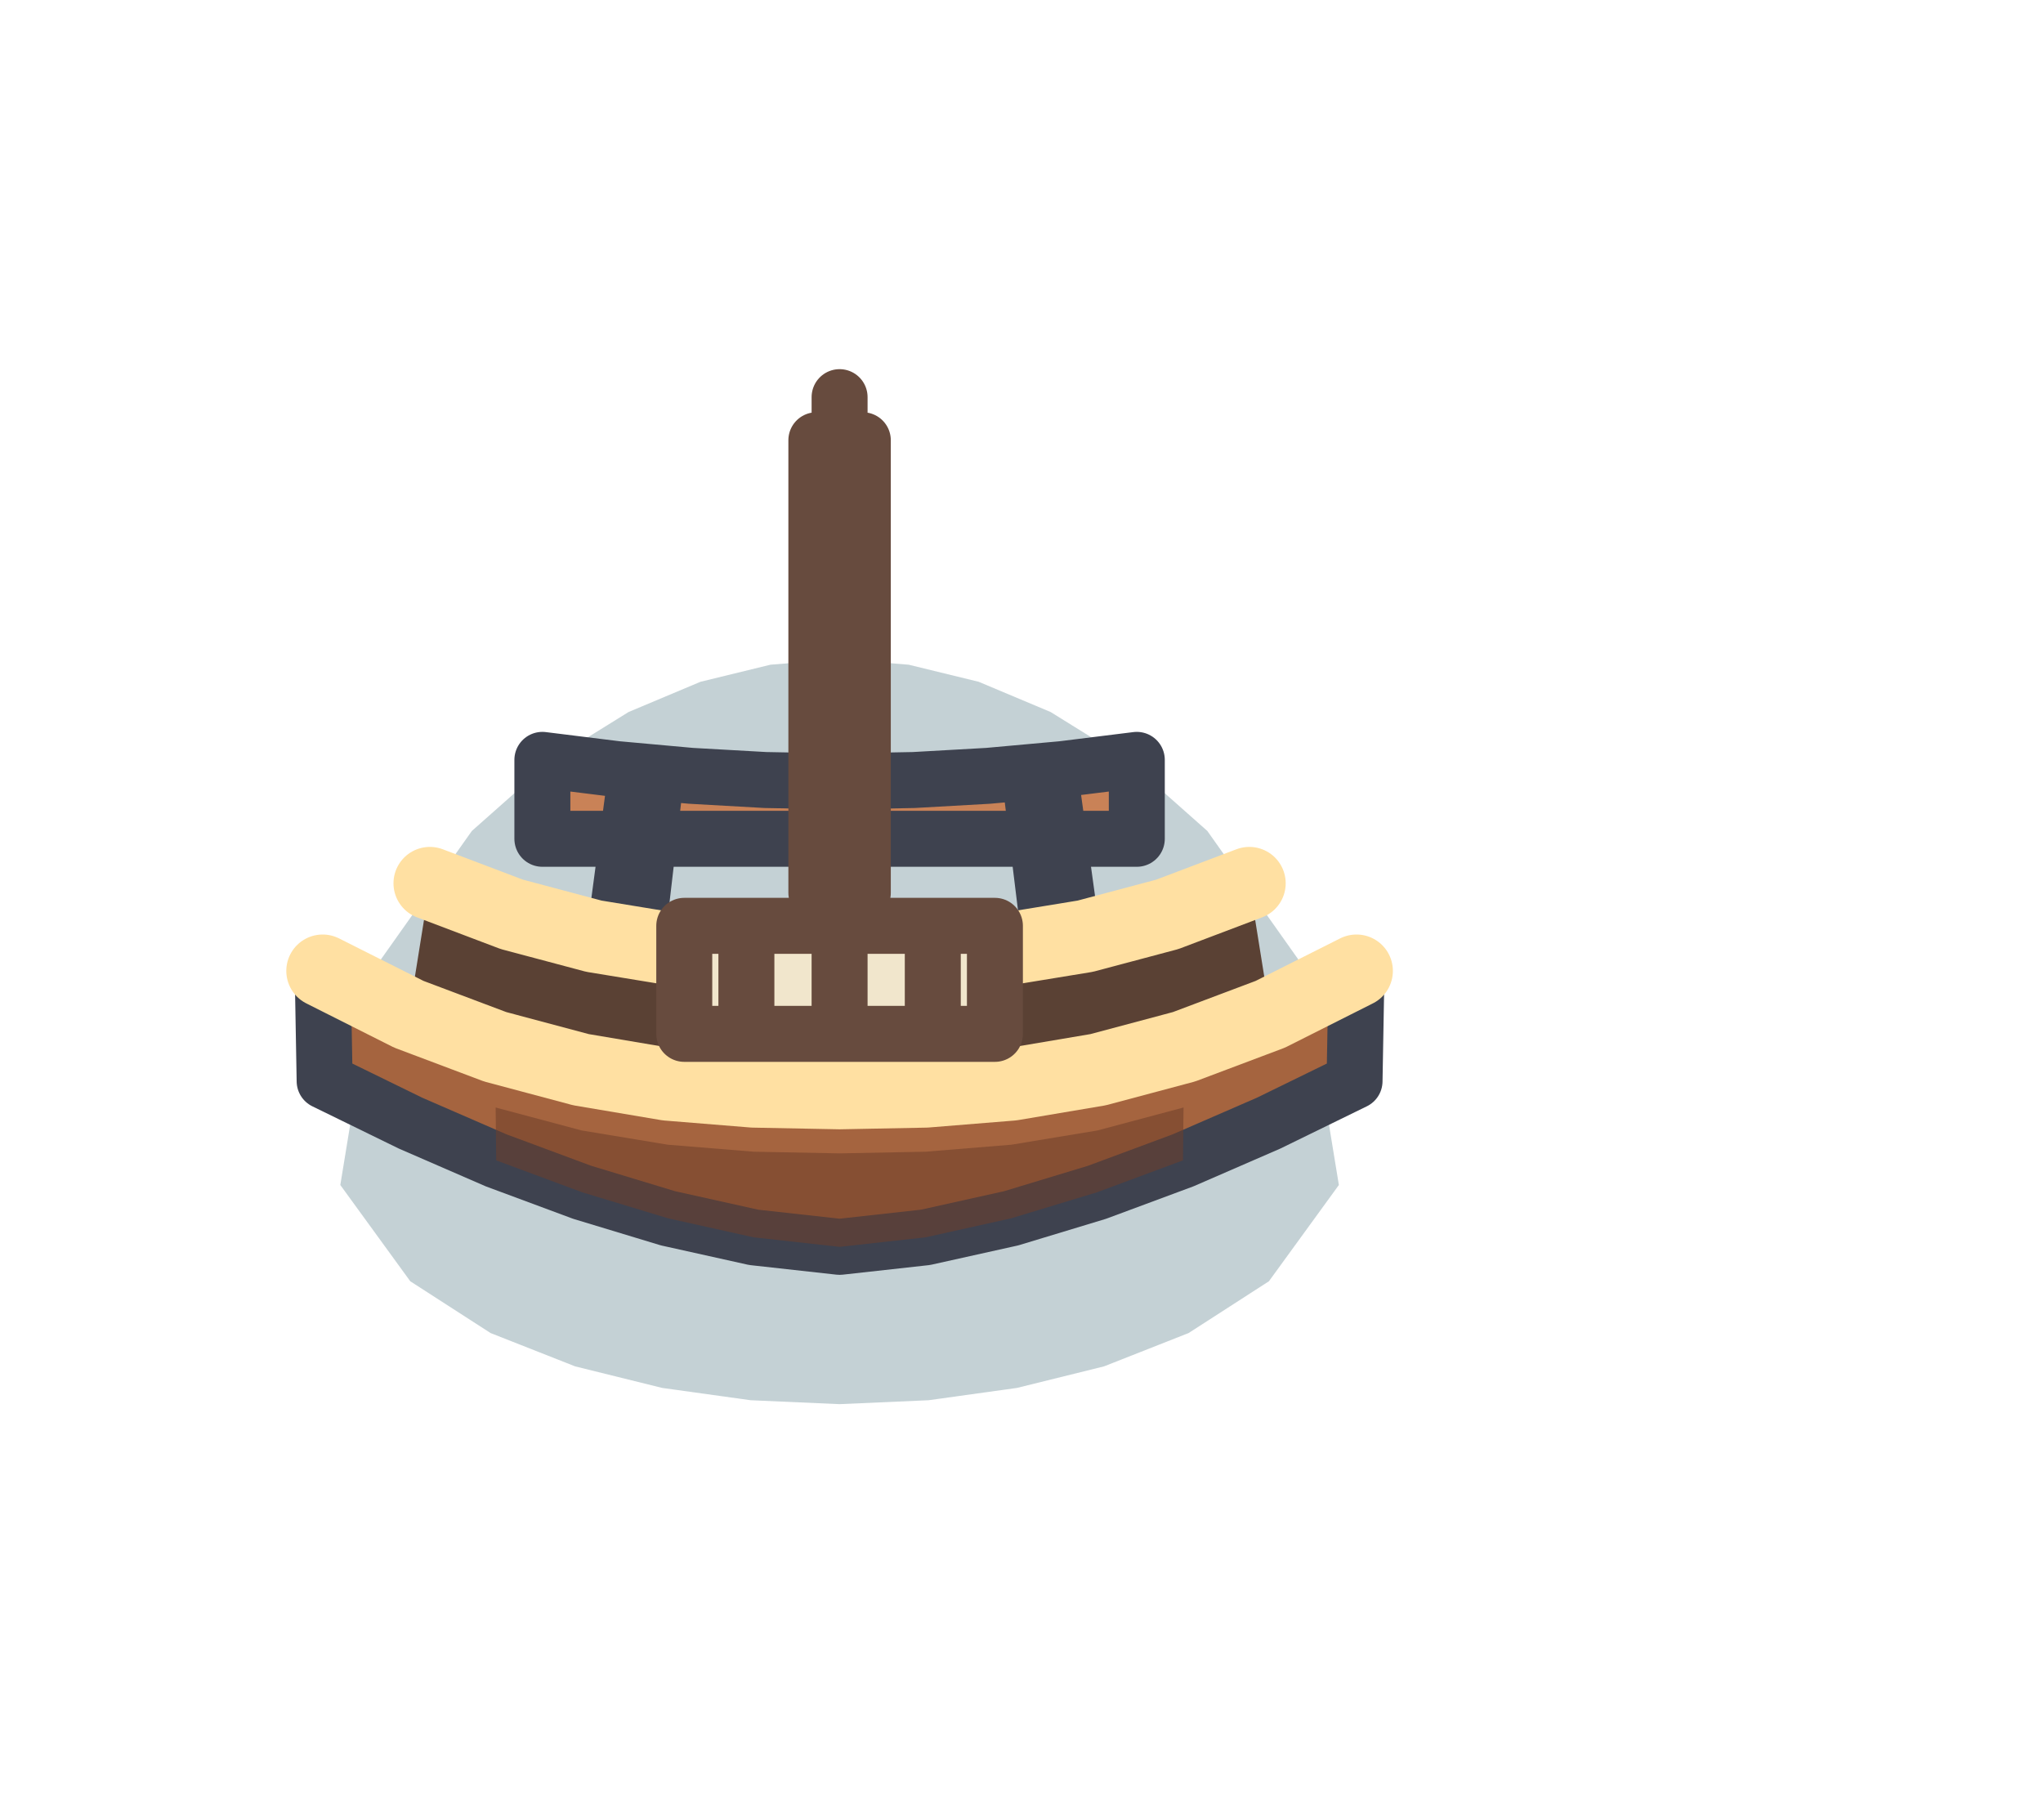
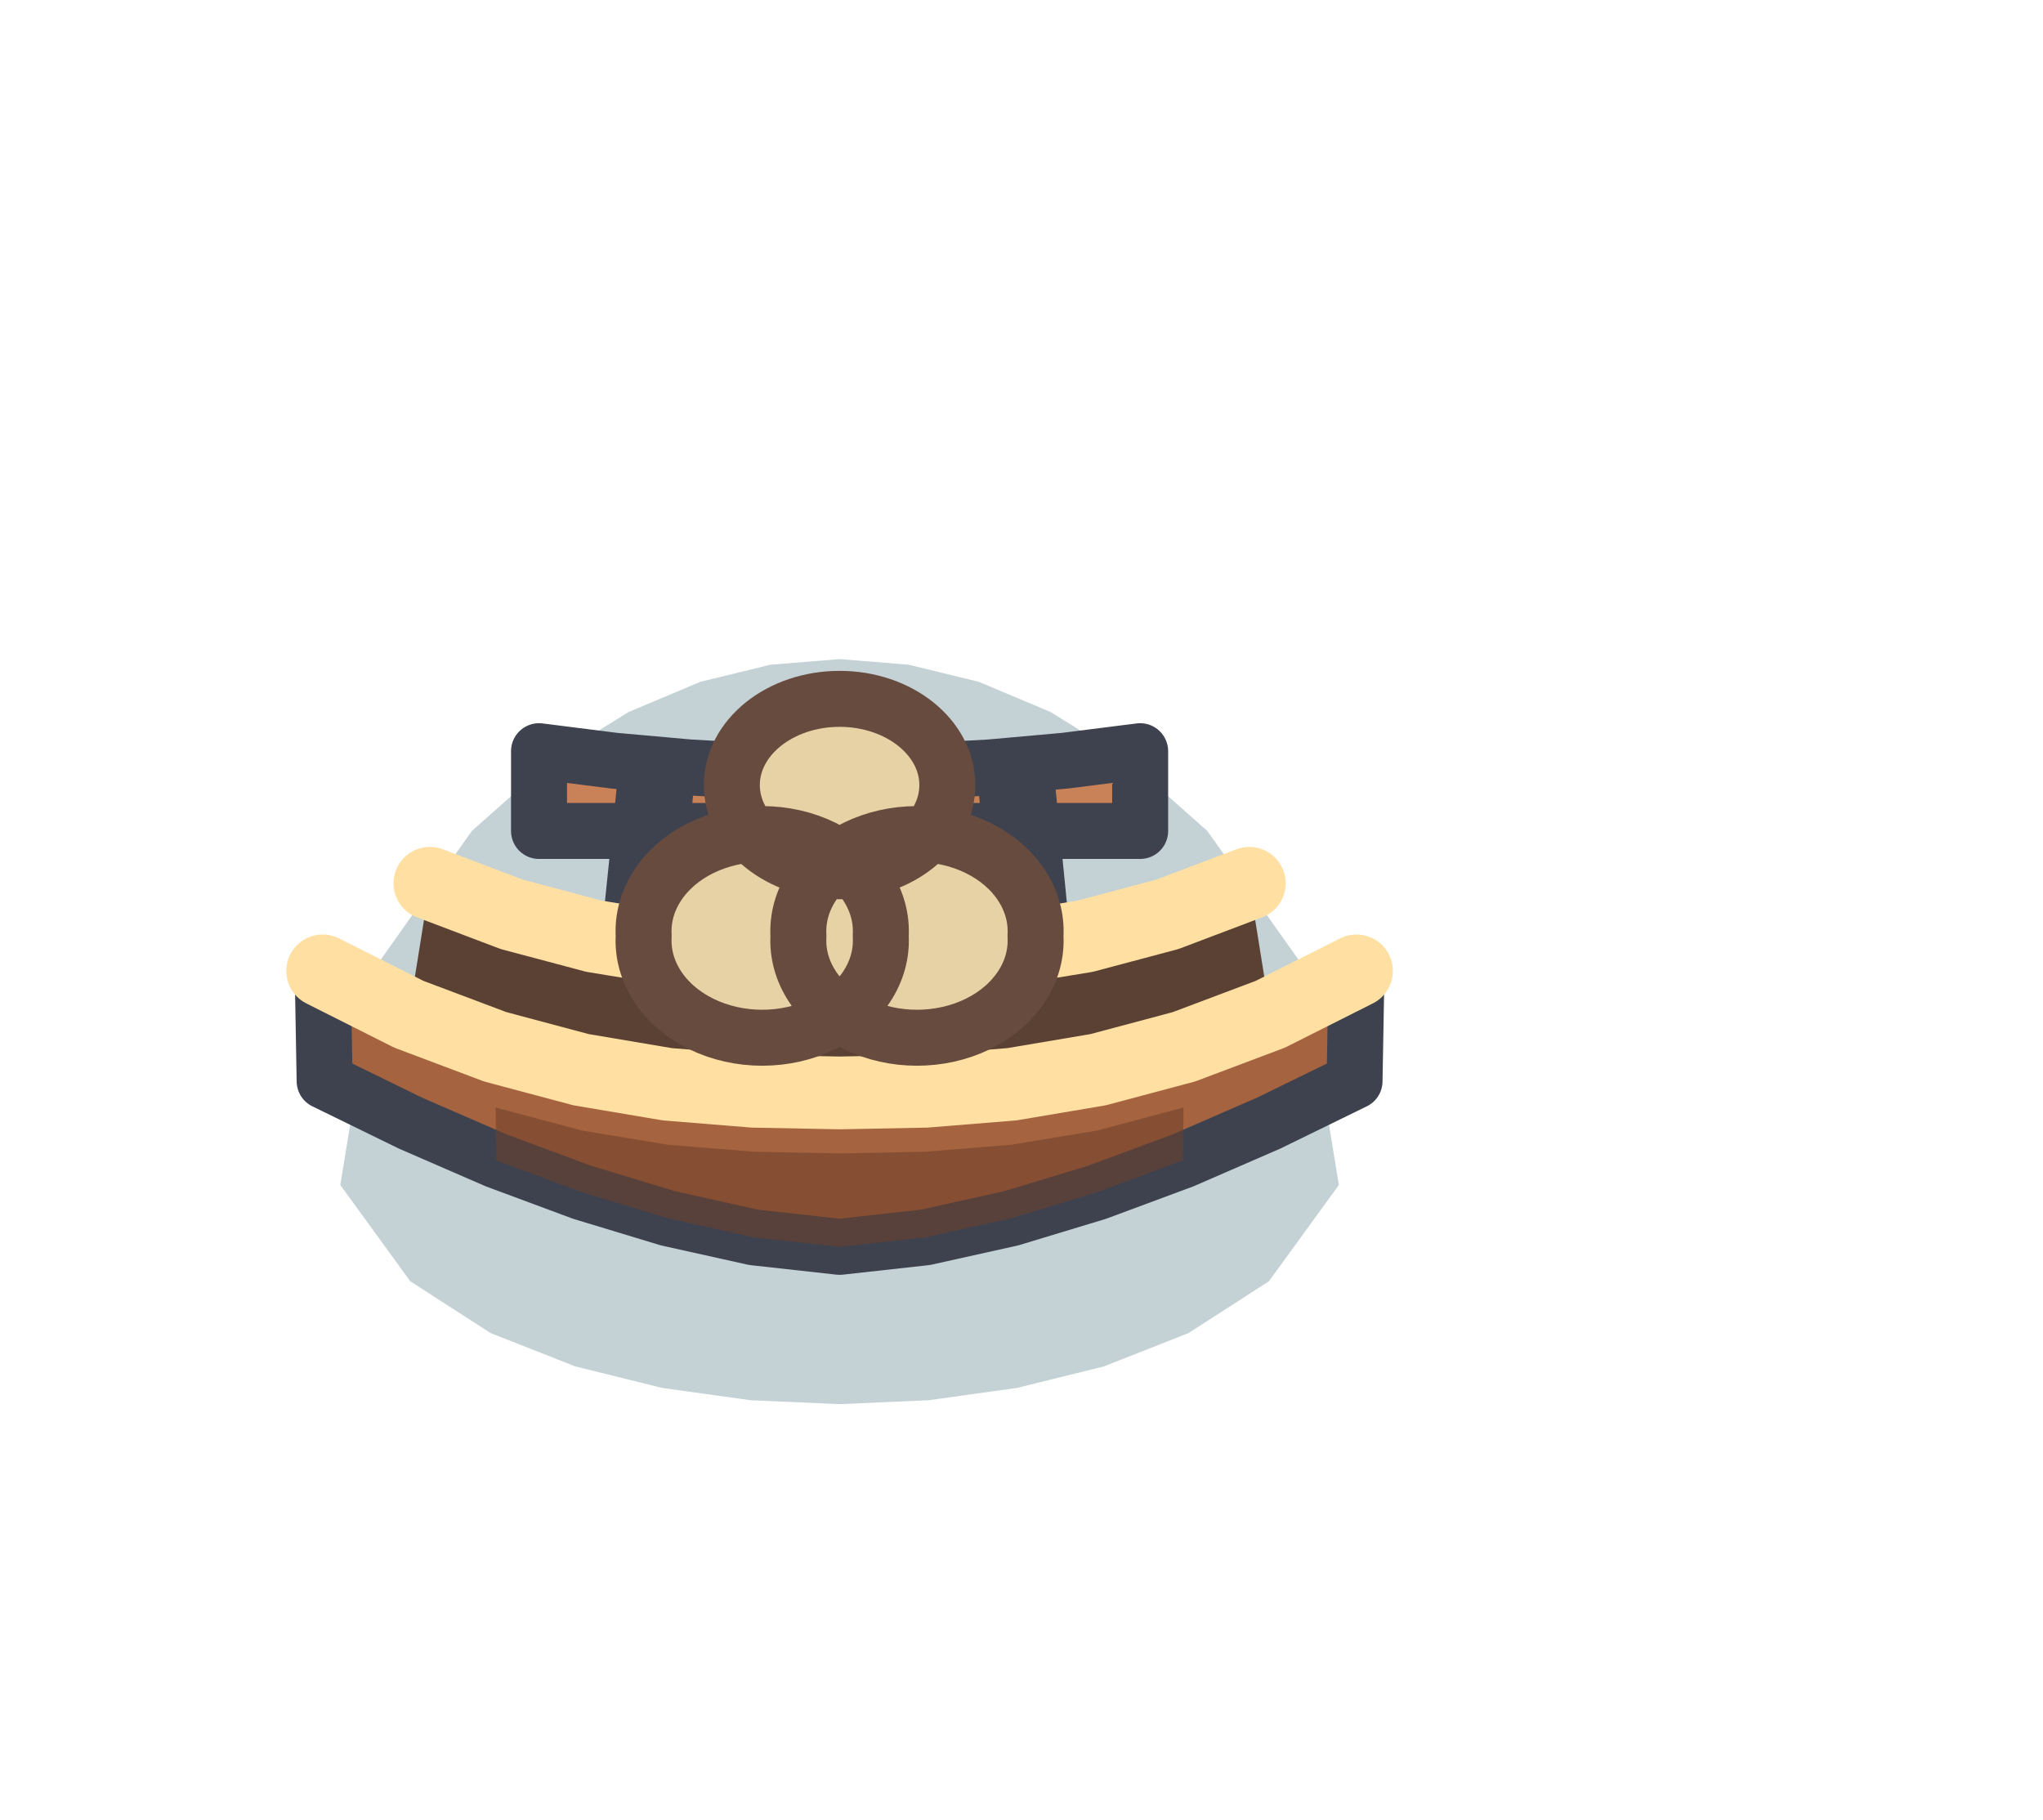
<svg xmlns="http://www.w3.org/2000/svg" width="73" height="65" viewBox="0 0 73 65">
  <g transform="translate(-165 -357)" stroke-linejoin="round" stroke-linecap="round">
    <path d="M177.16 399.34L179.66 402.78L182.53 404.63L185.55 405.82L188.66 406.59L191.82 407.03L195.00 407.17L198.18 407.03L201.34 406.59L204.45 405.82L207.47 404.63L210.34 402.78L212.84 399.34L211.56 391.52L208.14 386.69L205.23 384.11L202.54 382.44L199.97 381.36L197.47 380.75L195.00 380.55L192.53 380.75L190.03 381.36L187.46 382.44L184.77 384.11L181.86 386.69L178.44 391.52Z" fill="#1D4F5C" fill-opacity=".26" />
-     <path d="M186.89 390.96L187.65 385.26L188.38 385.26L187.70 391.10Z M202.57 391.06L201.86 385.26L202.60 385.26L203.38 390.91Z M184.38 384.15L187.04 384.48L189.69 384.72L192.35 384.87L195.00 384.92L197.65 384.87L200.31 384.72L202.96 384.48L205.62 384.15L205.62 386.97L202.96 386.97L200.31 386.97L197.65 386.97L195.00 386.97L192.35 386.97L189.69 386.97L187.04 386.97L184.38 386.97Z" fill="#C98257" stroke="#3E424F" stroke-width="2" />
+     <path d="M187.43 391.06L188.06 384.96L188.80 384.96L188.25 391.19Z M201.48 391.23L200.95 384.96L201.69 384.96L202.30 391.10Z M184.26 383.84L186.95 384.18L189.63 384.42L192.32 384.57L195.00 384.61L197.68 384.57L200.37 384.42L203.05 384.18L205.74 383.84L205.74 386.69L203.05 386.69L200.37 386.69L197.68 386.69L195.00 386.69L192.32 386.69L189.63 386.69L186.95 386.69L184.26 386.69Z" fill="#C98257" stroke="#3E424F" stroke-width="2" />
    <path d="M176.53 391.69L179.61 393.24L182.69 394.40L185.76 395.22L188.84 395.74L191.92 395.99L195.00 396.05L198.08 395.99L201.16 395.74L204.24 395.22L207.31 394.40L210.39 393.24L213.47 391.69L213.40 395.63L210.33 397.13L207.27 398.46L204.20 399.60L201.13 400.53L198.07 401.21L195.00 401.55L191.93 401.21L188.87 400.53L185.80 399.60L182.73 398.46L179.67 397.13L176.60 395.63Z" fill="#A5643F" stroke="#3E424F" stroke-width="2" />
    <path d="M182.71 396.57L185.78 397.39L188.86 397.90L191.93 398.15L195.00 398.21L198.07 398.15L201.14 397.90L204.22 397.39L207.29 396.57L207.27 398.46L204.20 399.60L201.13 400.53L198.07 401.21L195.00 401.55L191.93 401.21L188.87 400.53L185.80 399.60L182.73 398.46Z" fill="#6E3F2B" fill-opacity=".55" />
    <path d="M179.61 393.24L182.69 394.40L185.76 395.22L188.84 395.74L191.92 395.99L195.00 396.05L198.08 395.99L201.16 395.74L204.24 395.22L207.31 394.40L210.39 393.24L209.64 388.56L206.71 389.67L203.78 390.45L200.85 390.93L197.93 391.17L195.00 391.23L192.07 391.17L189.15 390.93L186.22 390.45L183.29 389.67L180.36 388.56Z" fill="#5A4134" />
    <path d="M176.53 391.69L179.61 393.24L182.69 394.40L185.76 395.22L188.84 395.74L191.92 395.99L195.00 396.05L198.08 395.99L201.16 395.74L204.24 395.22L207.31 394.40L210.39 393.24L213.47 391.69 M180.36 388.56L183.29 389.67L186.22 390.45L189.15 390.93L192.07 391.17L195.00 391.23L197.93 391.17L200.85 390.93L203.78 390.45L206.71 389.67L209.64 388.56" fill="none" stroke="#FFE0A2" stroke-width="2.6" />
-     <path d="M189.45 390.08L191.12 390.08L193.34 390.08L195.00 390.08L196.66 390.08L198.88 390.08L200.55 390.08L200.55 393.94L198.88 393.94L196.66 393.94L195.00 393.94L193.34 393.94L191.12 393.94L189.45 393.94Z M191.67 390.08L191.67 393.94M195.00 390.08L195.00 393.94M198.33 390.08L198.33 393.94 M195.00 392.75L195.00 371.19 M194.17 388.90L195.83 388.90L195.83 372.73L194.17 372.73Z" fill="#F1E6CC" stroke="#674B3E" stroke-width="2" />
+     <path d="M188.00 390.44a4.24 3.47 0 1 0 8.47 0a4.24 3.47 0 1 0 -8.47 0Z M193.53 390.44a4.24 3.47 0 1 0 8.47 0a4.24 3.47 0 1 0 -8.47 0Z M191.15 385.05a3.85 3.08 0 1 0 7.70 0a3.85 3.08 0 1 0 -7.70 0Z" fill="#E7D2A6" stroke="#674B3E" stroke-width="2" />
  </g>
</svg>
